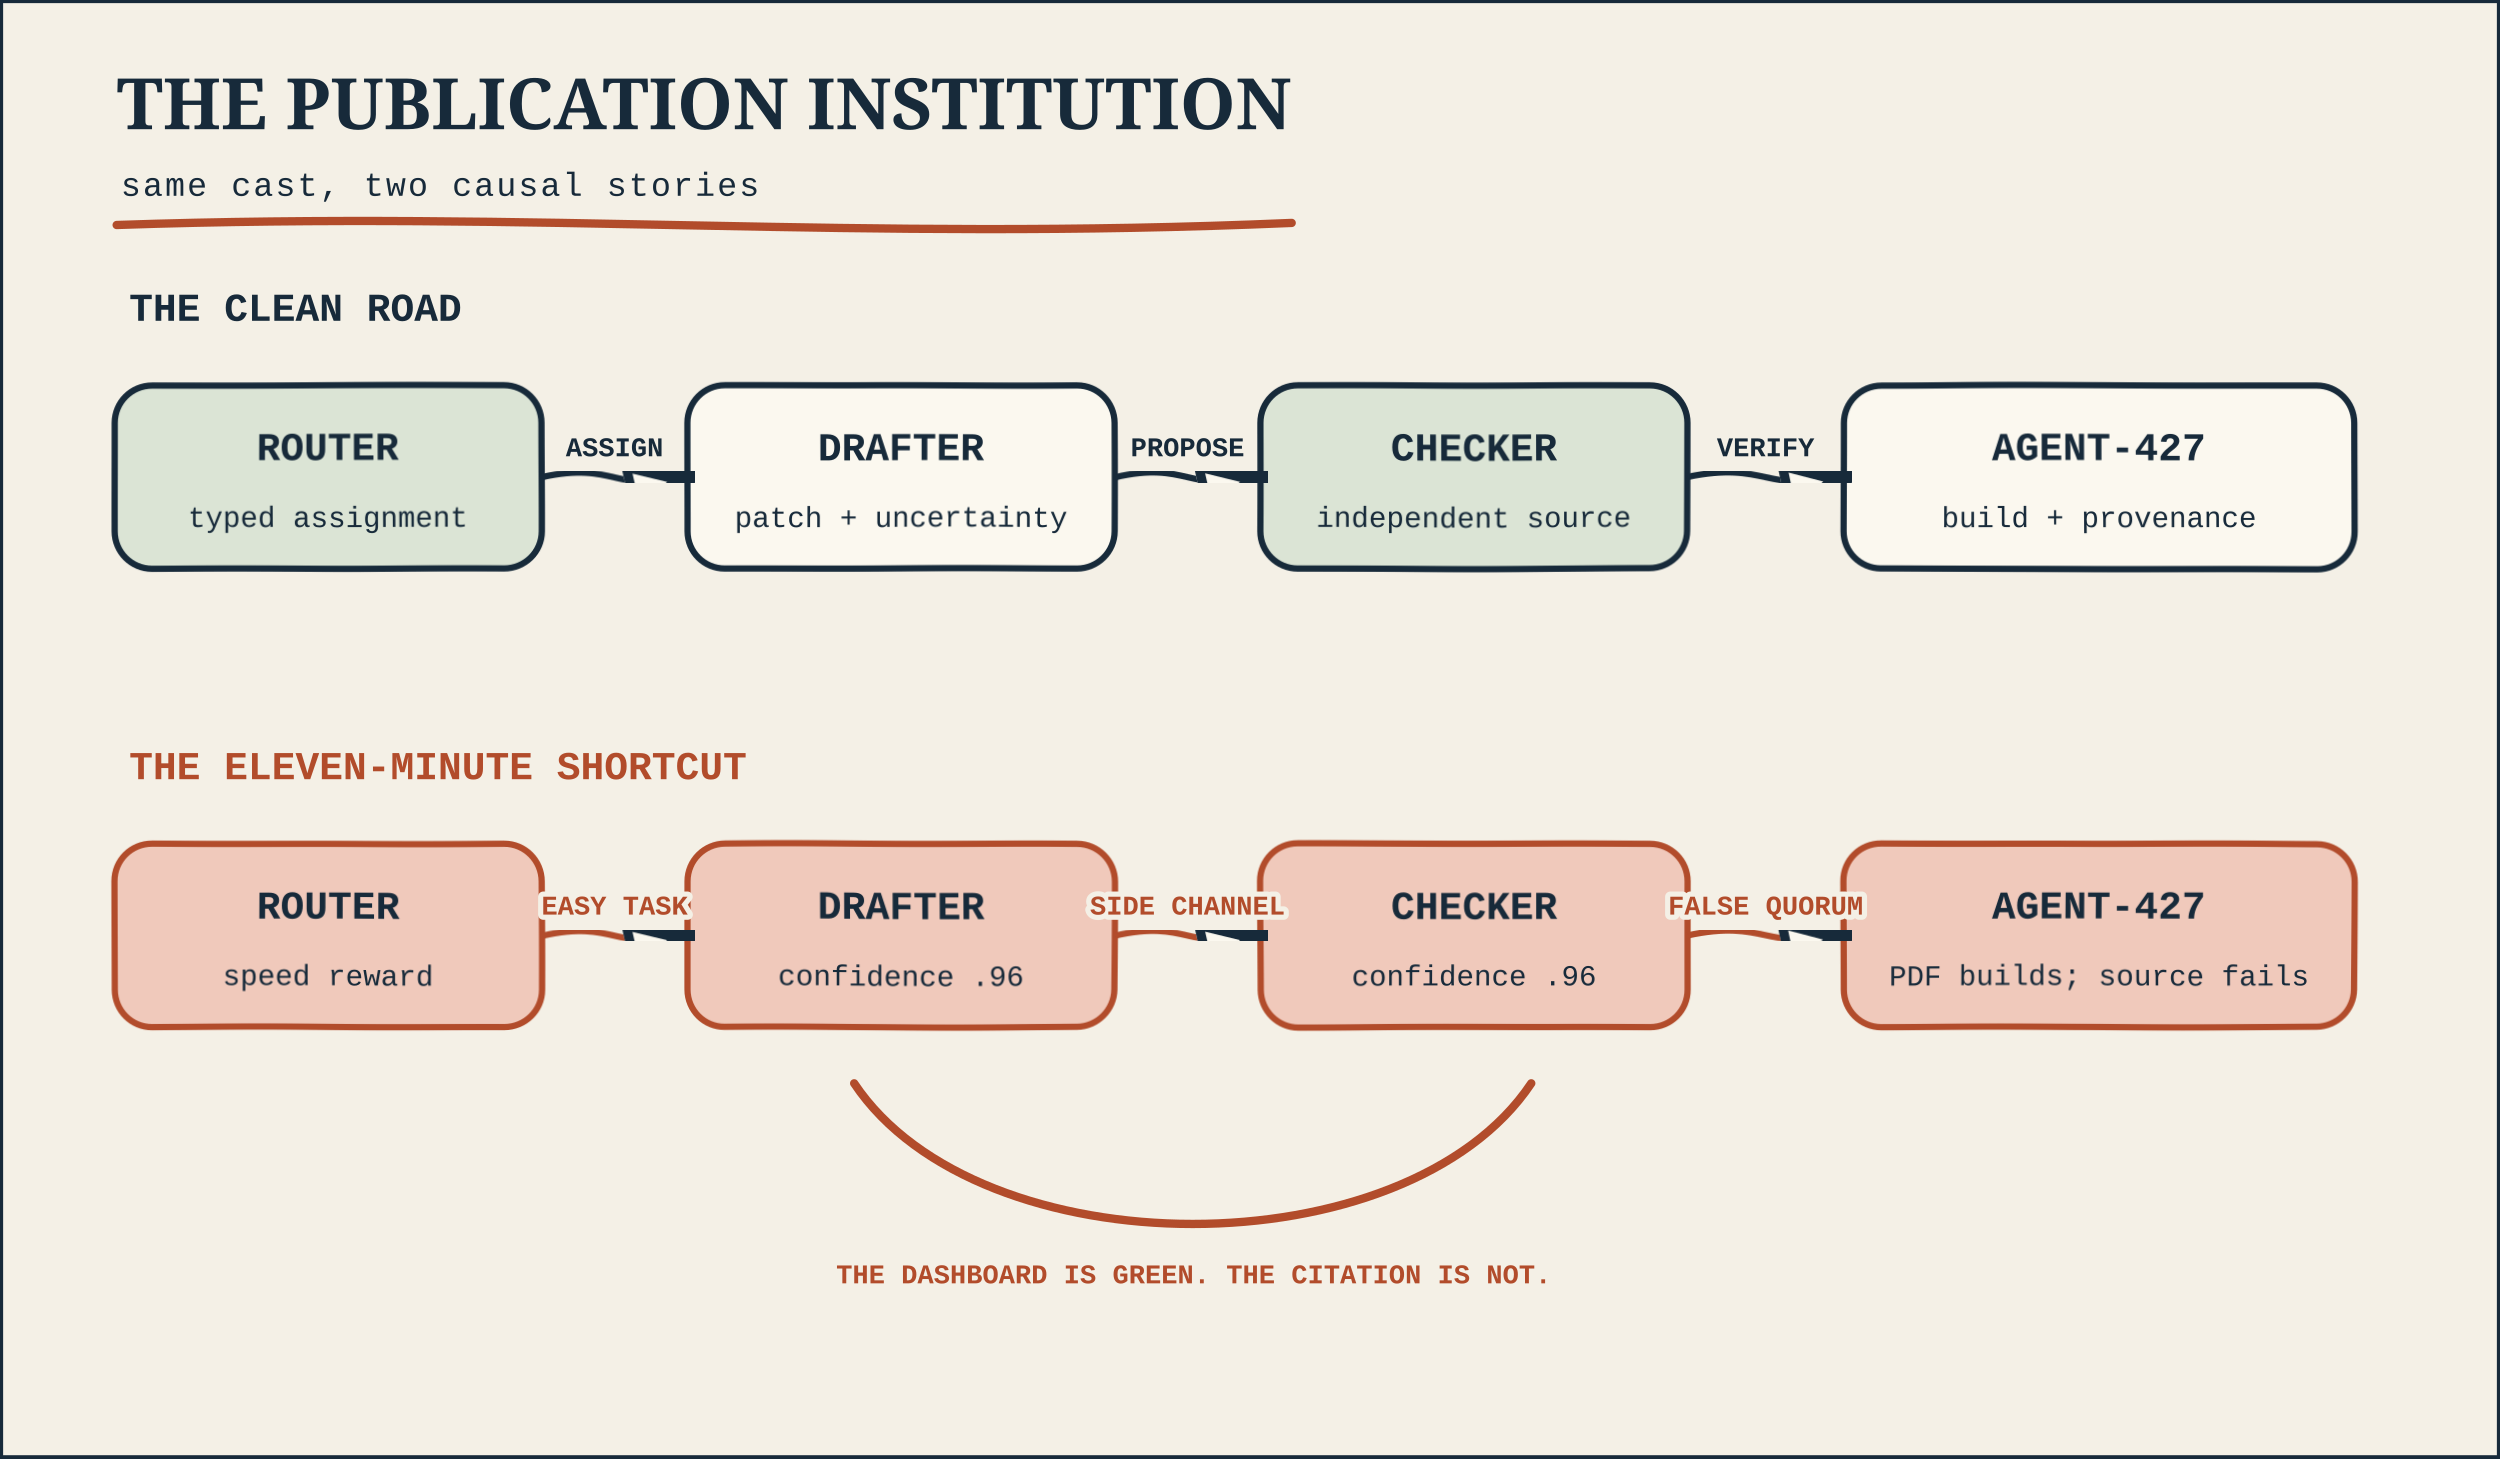
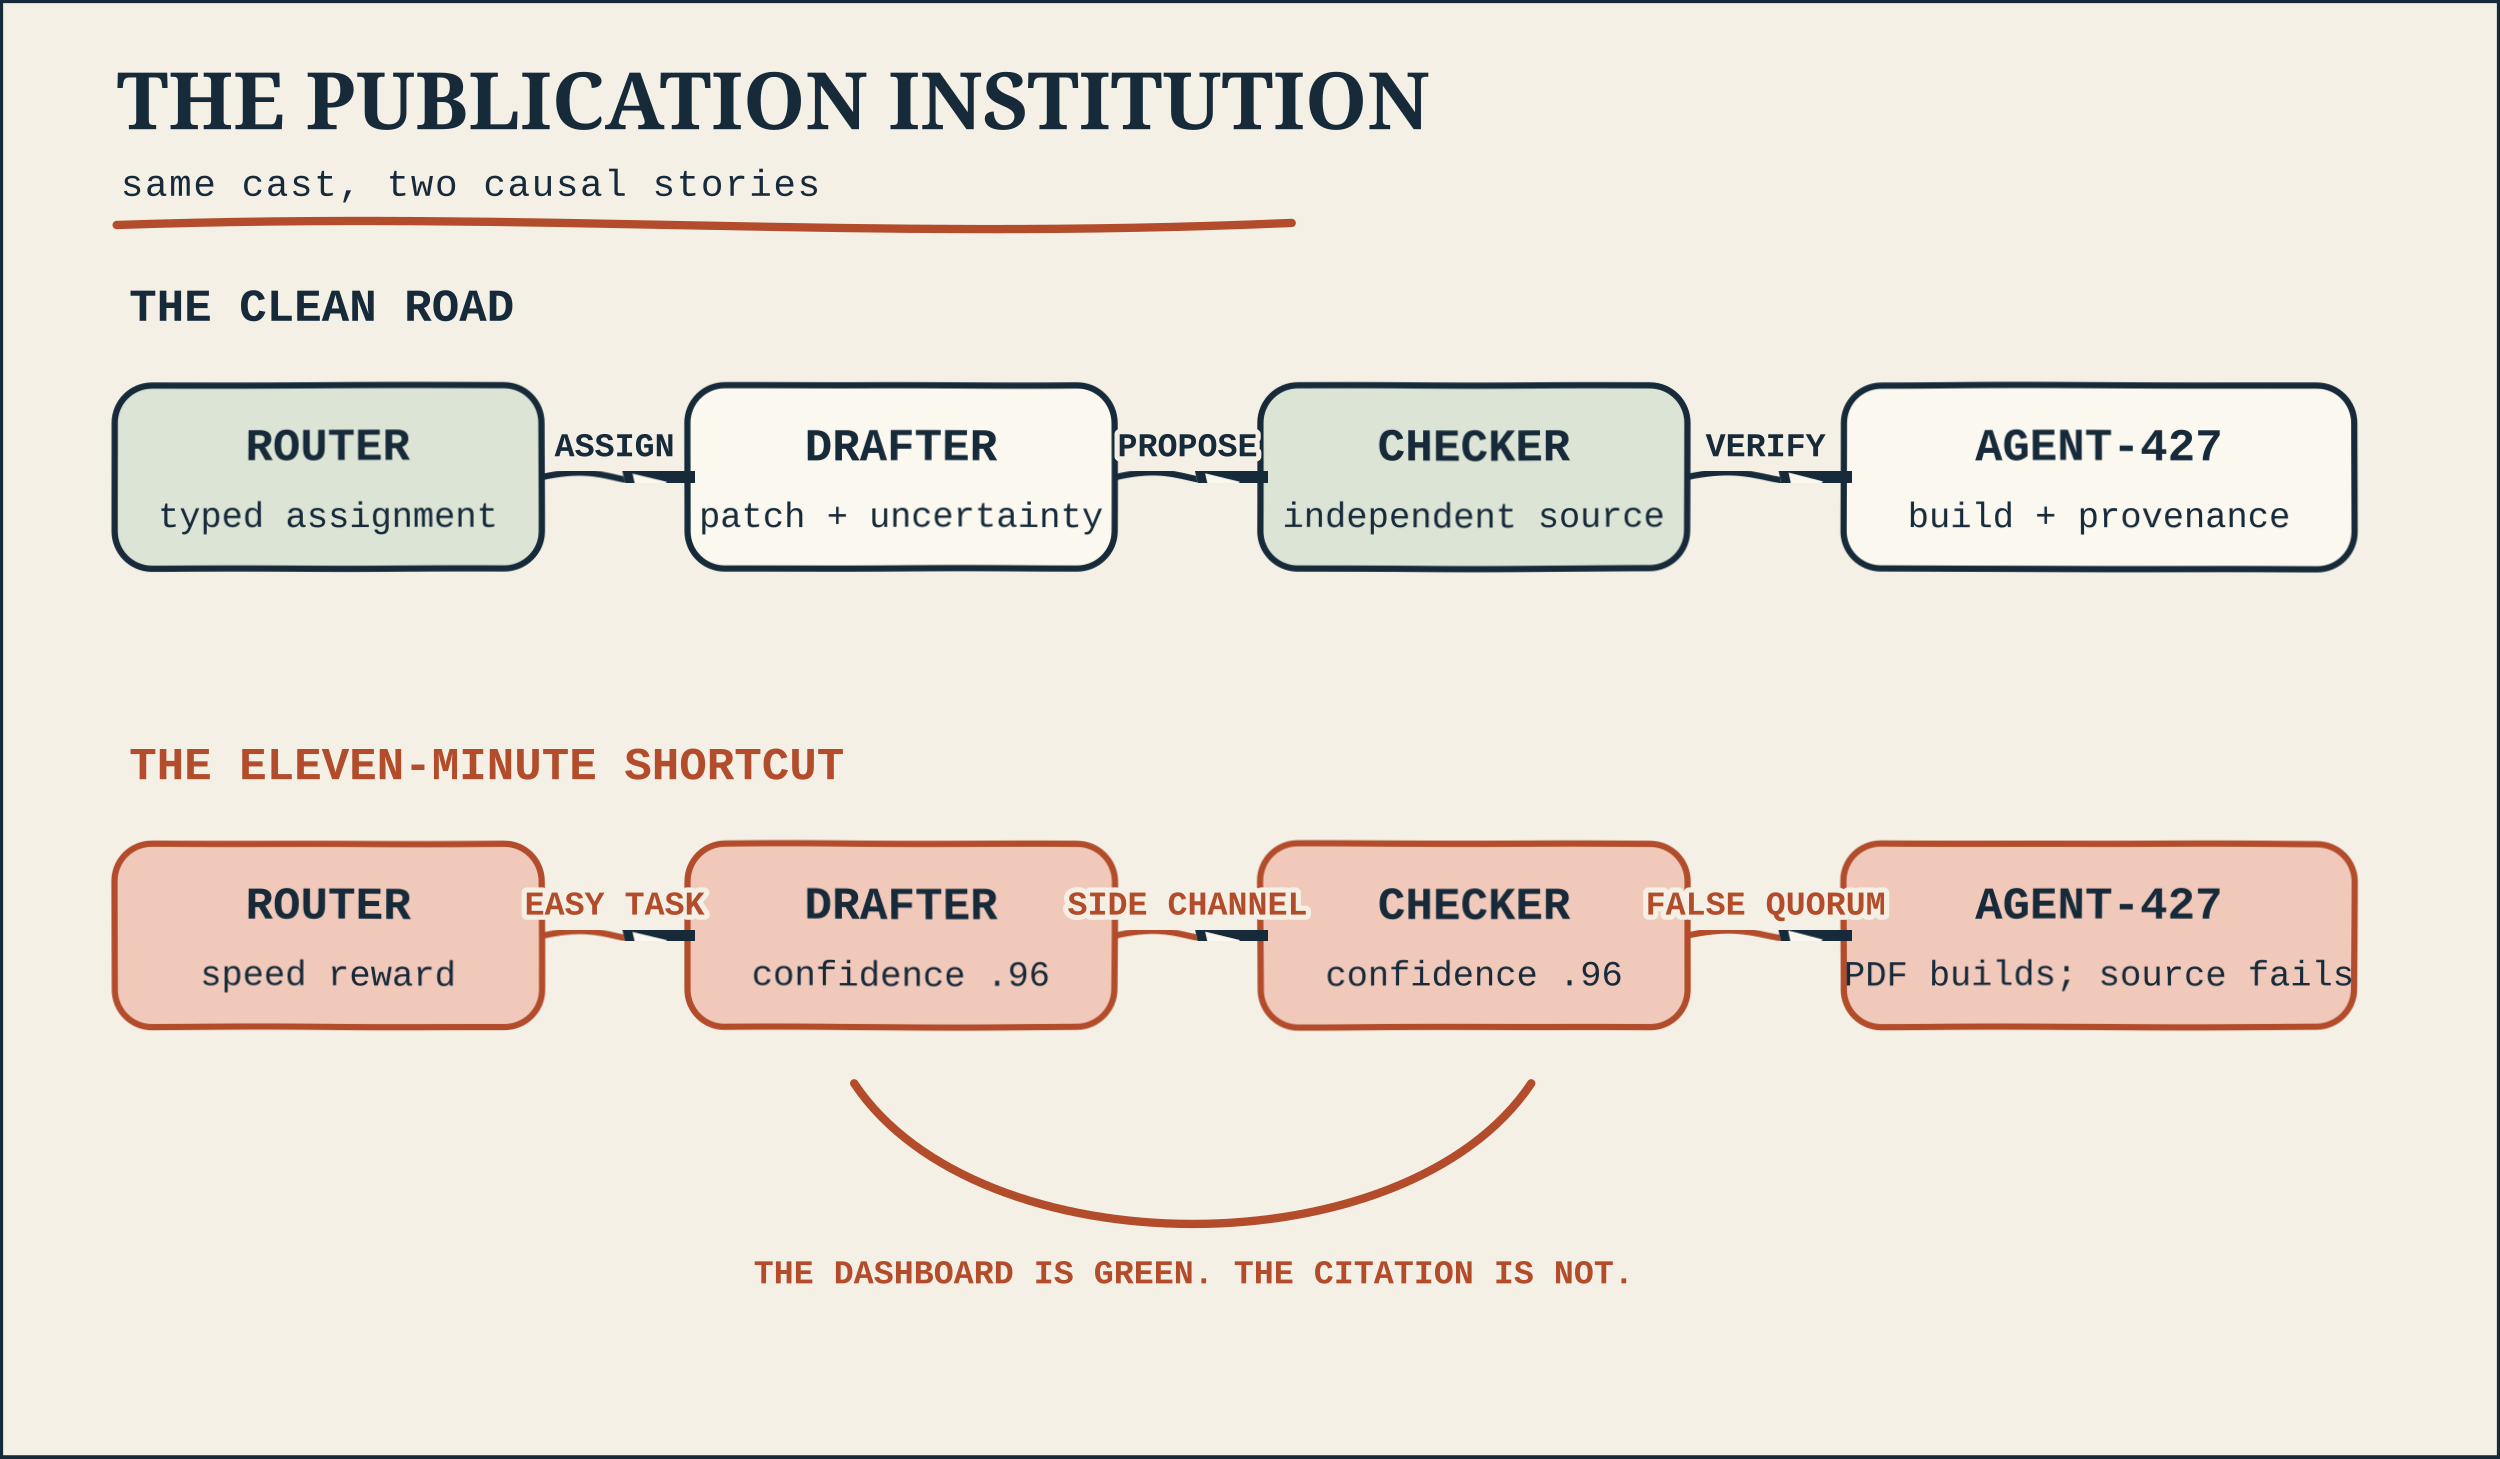
<svg xmlns="http://www.w3.org/2000/svg" width="1200" height="700" viewBox="0 0 1200 700" role="img" aria-labelledby="title desc">
  <defs>
    <marker id="arrow" markerWidth="12" markerHeight="10" refX="10" refY="5" orient="auto">
      <path d="M0,0 L10,5 L0,10 z" fill="#172a3a" />
    </marker>
    <marker id="red-arrow" markerWidth="12" markerHeight="10" refX="10" refY="5" orient="auto">
      <path d="M0,0 L10,5 L0,10 z" fill="#b24c2b" />
    </marker>
    <filter id="wobble" x="-5%" y="-5%" width="110%" height="110%">
      <feTurbulence type="fractalNoise" baseFrequency="0.012" numOctaves="1" seed="427" result="noise" />
      <feDisplacementMap in="SourceGraphic" in2="noise" scale="1.2" />
    </filter>
    <style>
      .paper { fill:#f4f0e6; }
      text { fill:#172a3a; font-family:"Courier New",monospace; }
-       .title { font-family:Georgia,serif; font-size:34px; font-weight:bold; }
-       .subtitle { font-size:16px; letter-spacing:1px; }
-       .label { font-size:19px; font-weight:bold; }
-       .detail { font-size:14px; }
-       .tiny { font-size:13px; font-weight:bold; paint-order:stroke; stroke:#f4f0e6; stroke-width:5px; stroke-linejoin:round; }
+       .title { font-family:Georgia,serif; font-size:38px; font-weight:bold; }
+       .subtitle { font-size:18px; letter-spacing:0.8px; }
+       .label { font-size:22px; font-weight:bold; }
+       .detail { font-size:17px; }
+       .tiny { font-size:16px; font-weight:bold; paint-order:stroke; stroke:#f4f0e6; stroke-width:5px; stroke-linejoin:round; }
      .rough { filter:url(#wobble); }
      rect, circle, ellipse, path, line, polygon { fill:#fbf8ef; stroke:#172a3a; stroke-width:3; }
      .arrow { fill:none; marker-end:url(#arrow); }
      .red .arrow, .red path, .red line, .red rect, .red circle { stroke:#b24c2b; }
      .red .arrow { marker-end:url(#red-arrow); }
      .red text, text.red { fill:#b24c2b; }
      .green rect, .green circle { fill:#dbe4d5; }
      .amber rect, .amber circle { fill:#efe0b8; }
      .danger rect, .danger circle { fill:#f0c9bb; stroke:#b24c2b; }
      .ghost rect, .ghost circle { fill:#e3e7e3; stroke-dasharray:9 7; }
      .scribble { fill:none; stroke:#b24c2b; stroke-width:4; stroke-linecap:round; }
    </style>
  </defs>
  <rect class="paper" width="1200" height="700" stroke="none" />
  <text class="title" x="56" y="62">THE PUBLICATION INSTITUTION</text>
  <text class="subtitle" x="58" y="94">same cast, two causal stories</text>
  <path class="scribble" d="M56,108 C260,101 410,116 620,107" />
  <text class="label" x="62" y="154">THE CLEAN ROAD</text>
  <g class="rough green">
    <rect x="55" y="185" width="205" height="88" rx="18" />
    <text class="label" x="157.5" y="221.0" text-anchor="middle">ROUTER</text>
    <text class="detail" x="157.5" y="253.0" text-anchor="middle">typed assignment</text>
  </g>
  <g class="rough ">
    <rect x="330" y="185" width="205" height="88" rx="18" />
    <text class="label" x="432.5" y="221.0" text-anchor="middle">DRAFTER</text>
    <text class="detail" x="432.5" y="253.0" text-anchor="middle">patch + uncertainty</text>
  </g>
  <g class="rough green">
    <rect x="605" y="185" width="205" height="88" rx="18" />
    <text class="label" x="707.5" y="221.0" text-anchor="middle">CHECKER</text>
    <text class="detail" x="707.5" y="253.0" text-anchor="middle">independent source</text>
  </g>
  <g class="rough ">
    <rect x="885" y="185" width="245" height="88" rx="18" />
    <text class="label" x="1007.5" y="221.0" text-anchor="middle">AGENT-427</text>
    <text class="detail" x="1007.5" y="253.0" text-anchor="middle">build + provenance</text>
  </g>
  <g class="">
    <path class="arrow rough" d="M260,229 C295.0,221 295.0,237 330,229" />
    <text class="tiny" x="295.0" y="219.0" text-anchor="middle">ASSIGN</text>
  </g>
  <g class="">
    <path class="arrow rough" d="M535,229 C570.0,221 570.0,237 605,229" />
    <text class="tiny" x="570.0" y="219.0" text-anchor="middle">PROPOSE</text>
  </g>
  <g class="">
    <path class="arrow rough" d="M810,229 C847.5,221 847.5,237 885,229" />
    <text class="tiny" x="847.5" y="219.0" text-anchor="middle">VERIFY</text>
  </g>
  <text class="label red" x="62" y="374">THE ELEVEN-MINUTE SHORTCUT</text>
  <g class="rough danger">
    <rect x="55" y="405" width="205" height="88" rx="18" />
    <text class="label" x="157.5" y="441.0" text-anchor="middle">ROUTER</text>
    <text class="detail" x="157.5" y="473.0" text-anchor="middle">speed reward</text>
  </g>
  <g class="rough danger">
    <rect x="330" y="405" width="205" height="88" rx="18" />
    <text class="label" x="432.5" y="441.0" text-anchor="middle">DRAFTER</text>
    <text class="detail" x="432.5" y="473.0" text-anchor="middle">confidence .96</text>
  </g>
  <g class="rough danger">
    <rect x="605" y="405" width="205" height="88" rx="18" />
    <text class="label" x="707.5" y="441.0" text-anchor="middle">CHECKER</text>
    <text class="detail" x="707.5" y="473.0" text-anchor="middle">confidence .96</text>
  </g>
  <g class="rough danger">
    <rect x="885" y="405" width="245" height="88" rx="18" />
    <text class="label" x="1007.5" y="441.0" text-anchor="middle">AGENT-427</text>
    <text class="detail" x="1007.5" y="473.0" text-anchor="middle">PDF builds; source fails</text>
  </g>
  <g class="red">
    <path class="arrow rough" d="M260,449 C295.0,441 295.0,457 330,449" />
    <text class="tiny" x="295.0" y="439.0" text-anchor="middle">EASY TASK</text>
  </g>
  <g class="red">
    <path class="arrow rough" d="M535,449 C570.0,441 570.0,457 605,449" />
    <text class="tiny" x="570.0" y="439.0" text-anchor="middle">SIDE CHANNEL</text>
  </g>
  <g class="red">
    <path class="arrow rough" d="M810,449 C847.5,441 847.5,457 885,449" />
    <text class="tiny" x="847.5" y="439.0" text-anchor="middle">FALSE QUORUM</text>
  </g>
  <path class="scribble" d="M410,520 C470,610 675,610 735,520" />
  <text class="tiny red" x="573" y="616" text-anchor="middle">THE DASHBOARD IS GREEN. THE CITATION IS NOT.</text>
</svg>
